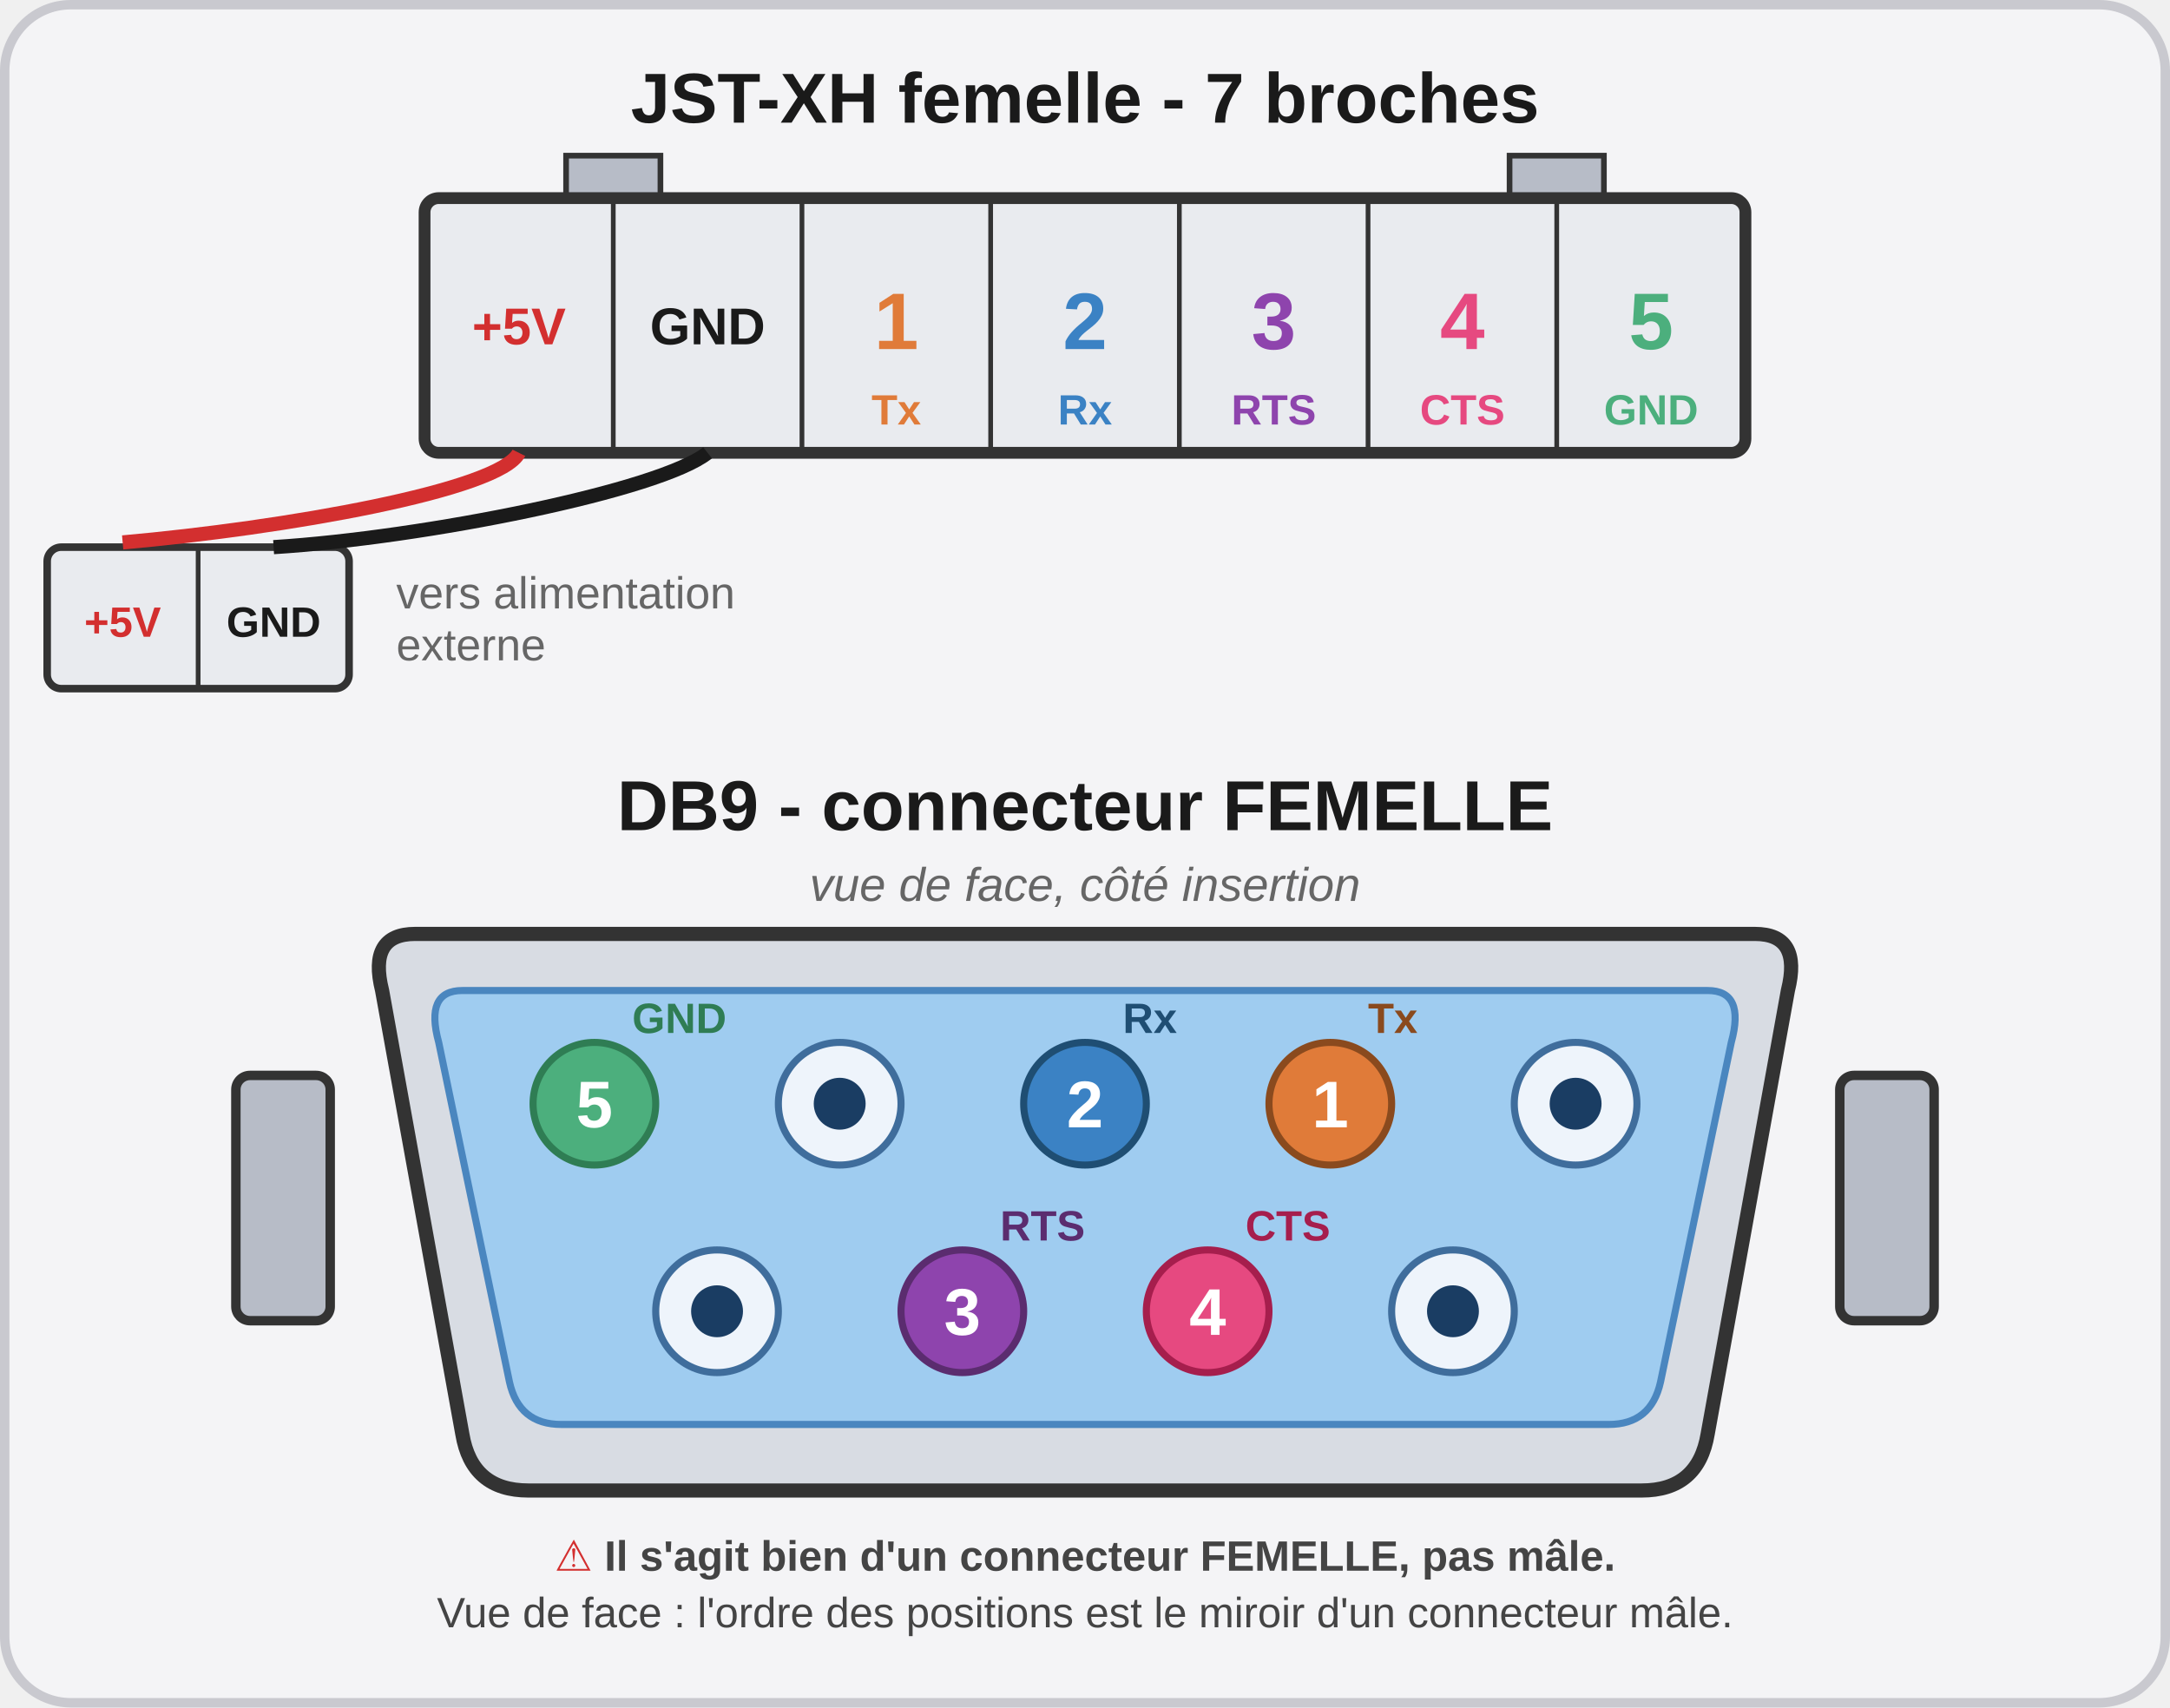
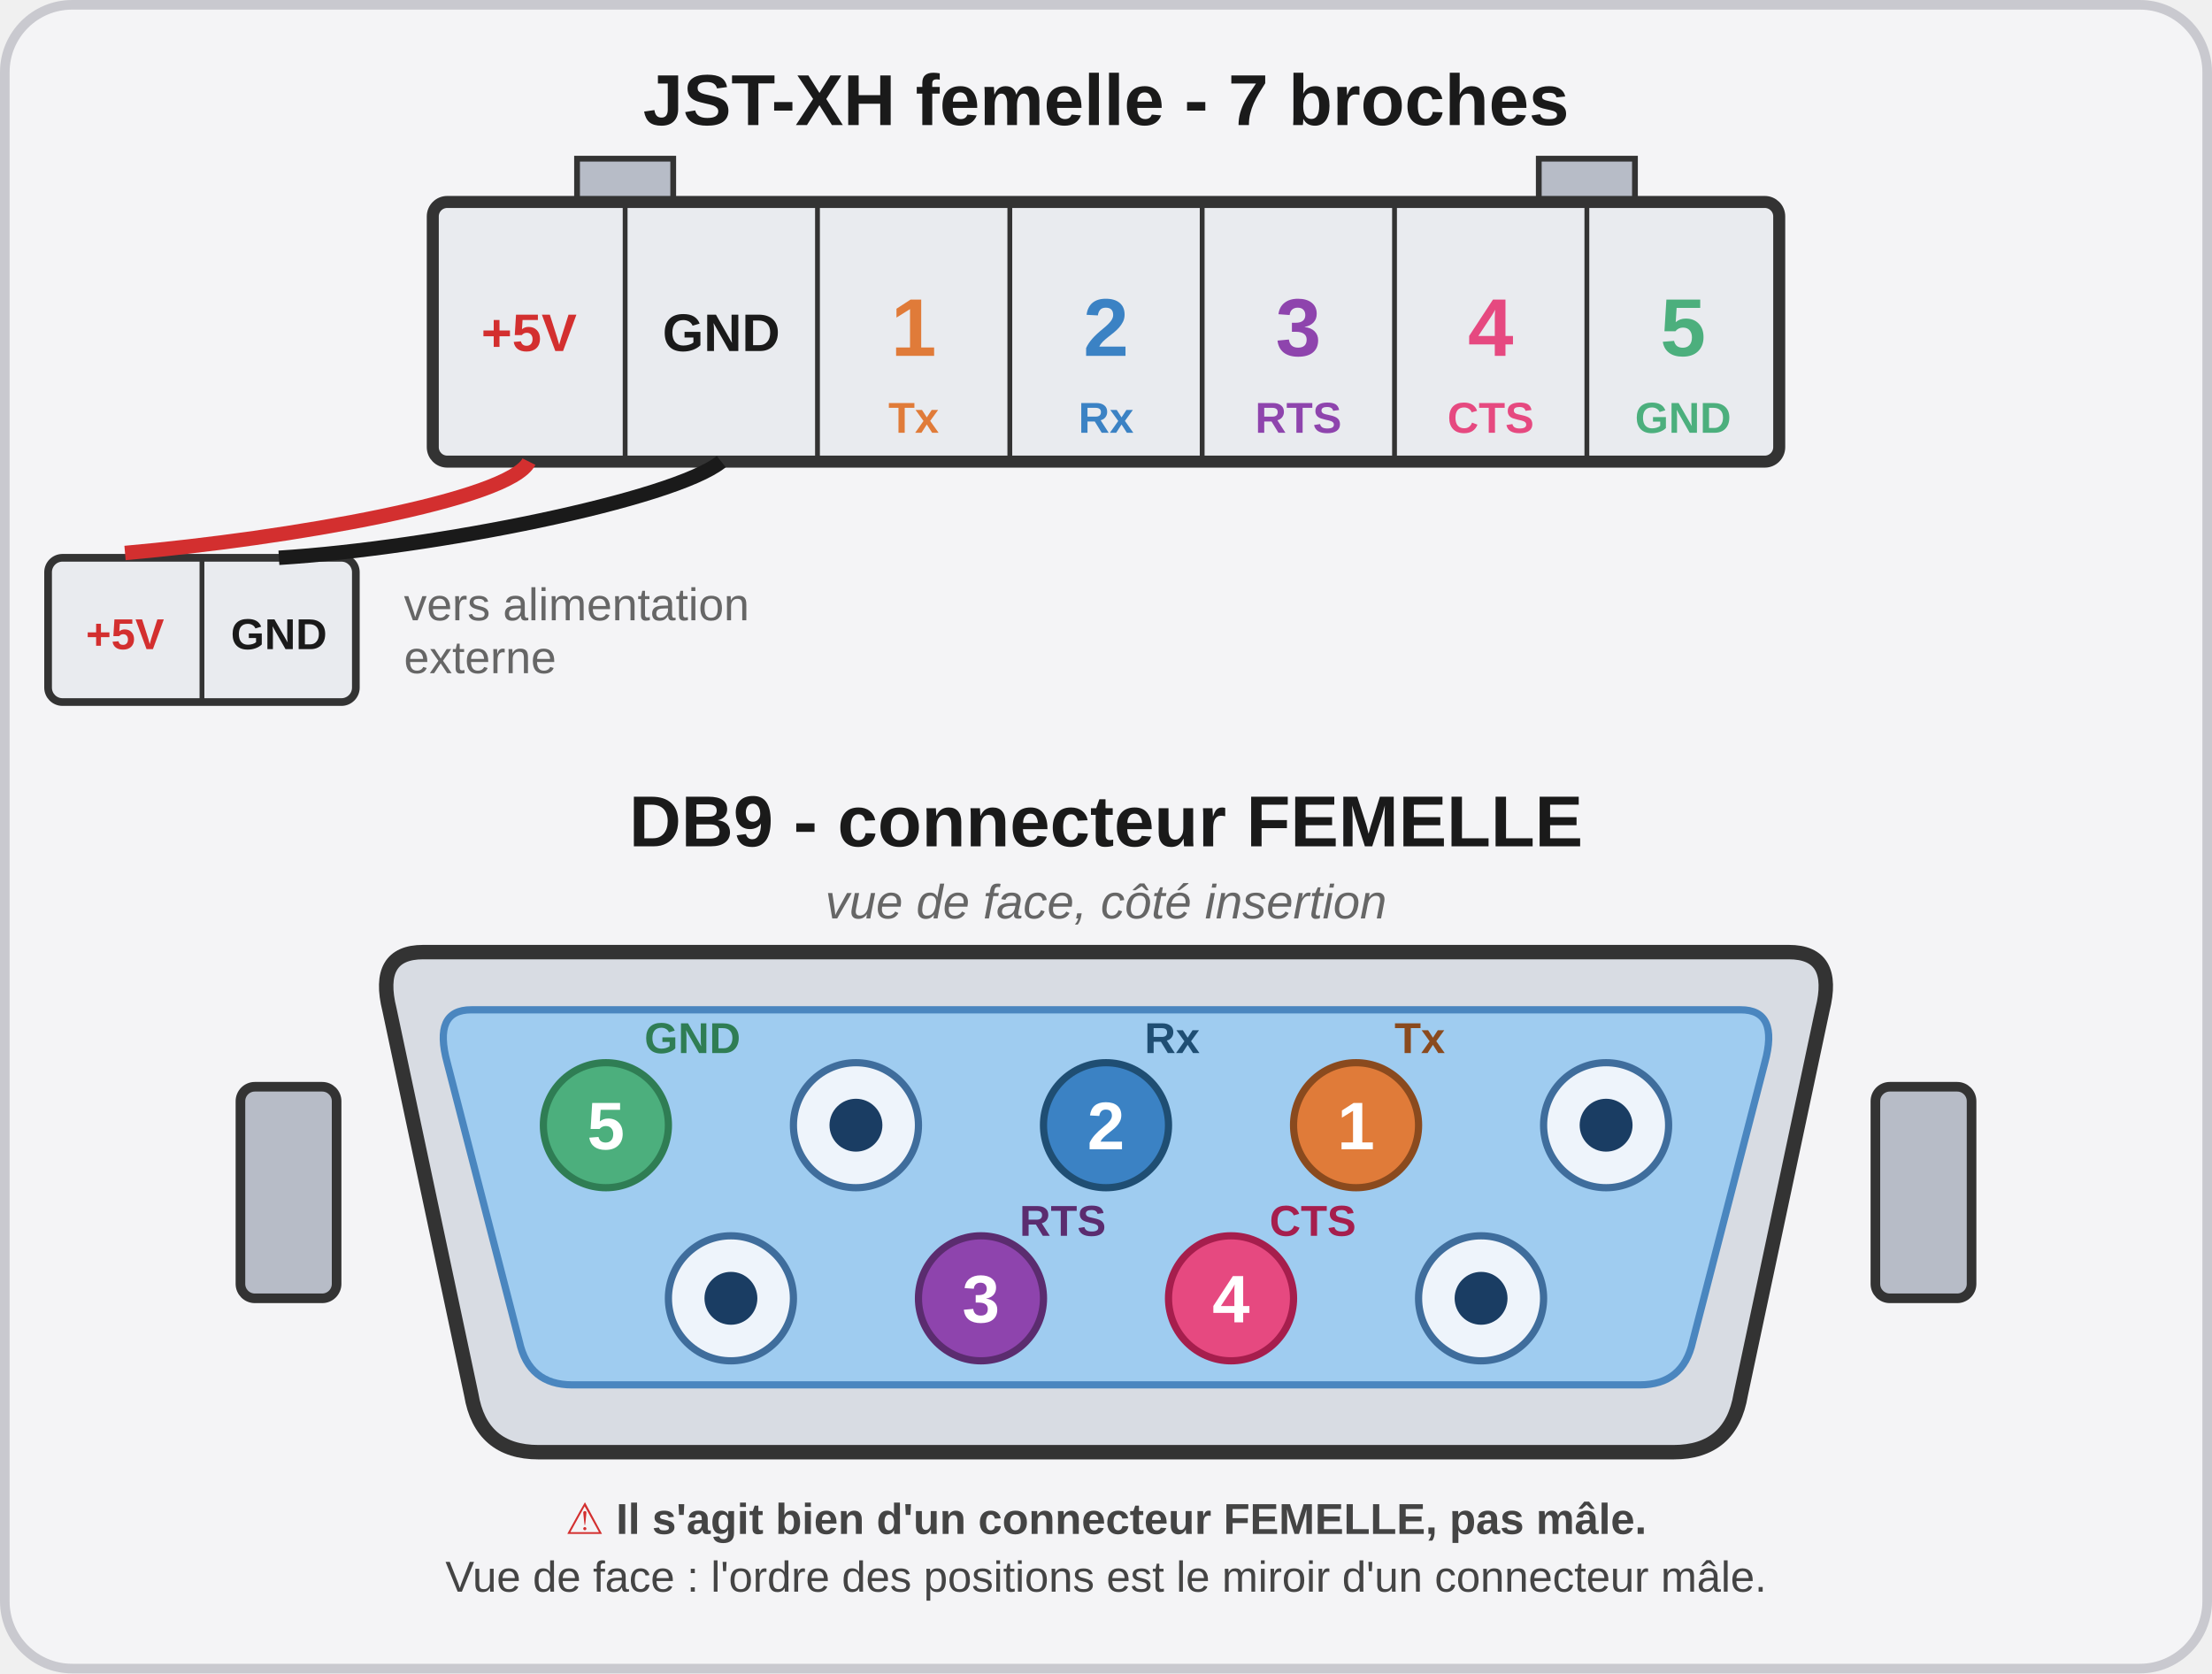
- <svg xmlns="http://www.w3.org/2000/svg" viewBox="90 36 460 362" font-family="Arial, Helvetica, sans-serif">
-   <rect x="91" y="37" width="458" height="360" rx="14" fill="#f4f4f6" stroke="#c9c9cf" stroke-width="2" />
+ <svg xmlns="http://www.w3.org/2000/svg" viewBox="90 36 460 348" font-family="Arial, Helvetica, sans-serif">
+   <rect x="91" y="37" width="458" height="346" rx="14" fill="#f4f4f6" stroke="#c9c9cf" stroke-width="2" />
  <text x="320" y="62" text-anchor="middle" font-size="15" font-weight="bold" fill="#1a1a1a">JST-XH femelle - 7 broches</text>
  <g fill="#b7bcc7" stroke="#333" stroke-width="1.2">
    <rect x="210" y="69" width="20" height="10" />
    <rect x="410" y="69" width="20" height="10" />
  </g>
  <rect x="180" y="78" width="280" height="54" rx="3" fill="#e9ebef" stroke="#333" stroke-width="2.5" />
  <g stroke="#333" stroke-width="1">
    <line x1="220" y1="78" x2="220" y2="132" />
    <line x1="260" y1="78" x2="260" y2="132" />
    <line x1="300" y1="78" x2="300" y2="132" />
    <line x1="340" y1="78" x2="340" y2="132" />
    <line x1="380" y1="78" x2="380" y2="132" />
    <line x1="420" y1="78" x2="420" y2="132" />
  </g>
  <text x="200" y="109" text-anchor="middle" font-size="11" font-weight="bold" fill="#d32f2f">+5V</text>
  <text x="240" y="109" text-anchor="middle" font-size="11" font-weight="bold" fill="#1a1a1a">GND</text>
  <text x="280" y="110" text-anchor="middle" font-size="17" font-weight="bold" fill="#e07b39">1</text>
  <text x="280" y="126" text-anchor="middle" font-size="9" font-weight="bold" fill="#e07b39">Tx</text>
  <text x="320" y="110" text-anchor="middle" font-size="17" font-weight="bold" fill="#3b82c4">2</text>
  <text x="320" y="126" text-anchor="middle" font-size="9" font-weight="bold" fill="#3b82c4">Rx</text>
  <text x="360" y="110" text-anchor="middle" font-size="17" font-weight="bold" fill="#8e44ad">3</text>
  <text x="360" y="126" text-anchor="middle" font-size="9" font-weight="bold" fill="#8e44ad">RTS</text>
  <text x="400" y="110" text-anchor="middle" font-size="17" font-weight="bold" fill="#e64980">4</text>
  <text x="400" y="126" text-anchor="middle" font-size="9" font-weight="bold" fill="#e64980">CTS</text>
  <text x="440" y="110" text-anchor="middle" font-size="17" font-weight="bold" fill="#4caf7d">5</text>
  <text x="440" y="126" text-anchor="middle" font-size="9" font-weight="bold" fill="#4caf7d">GND</text>
  <rect x="100" y="152" width="64" height="30" rx="3" fill="#e9ebef" stroke="#333" stroke-width="1.6" />
  <line x1="132" y1="152" x2="132" y2="182" stroke="#333" stroke-width="1" />
  <text x="116" y="171" text-anchor="middle" font-size="9" font-weight="bold" fill="#d32f2f">+5V</text>
  <text x="148" y="171" text-anchor="middle" font-size="9" font-weight="bold" fill="#1a1a1a">GND</text>
  <text x="174" y="165" font-size="9.5" fill="#666">vers alimentation</text>
  <text x="174" y="176" font-size="9.5" fill="#666">externe</text>
  <path d="M 200,132 C 196,140 150,148 116,151" fill="none" stroke="#d32f2f" stroke-width="3" />
  <path d="M 240,132 C 230,140 180,150 148,152" fill="none" stroke="#1a1a1a" stroke-width="3" />
  <g transform="translate(0,-6)">
    <text x="320" y="218" text-anchor="middle" font-size="15" font-weight="bold" fill="#1a1a1a">DB9 - connecteur FEMELLE</text>
    <text x="320" y="233" text-anchor="middle" font-size="10" font-style="italic" fill="#666">vue de face, côté insertion</text>
-     <rect x="140" y="270" width="20" height="52" rx="3" fill="#b7bcc7" stroke="#333" stroke-width="2" />
-     <rect x="480" y="270" width="20" height="52" rx="3" fill="#b7bcc7" stroke="#333" stroke-width="2" />
-     <path d="M 178,240 L 462,240 Q 472,240 469,252 L 452,346 Q 450,358 438,358 L 202,358 Q 190,358 188,346 L 171,252 Q 168,240 178,240 Z" fill="#d8dce3" stroke="#333" stroke-width="3" stroke-linejoin="round" />
-     <path d="M 188,252 L 452,252 Q 460,252 457,263 L 442,335 Q 440,344 431,344 L 209,344 Q 200,344 198,335 L 183,263 Q 180,252 188,252 Z" fill="#9fccf0" stroke="#4a86bf" stroke-width="1.5" stroke-linejoin="round" />
+     <rect x="140" y="268" width="20" height="44" rx="3" fill="#b7bcc7" stroke="#333" stroke-width="2" />
+     <rect x="480" y="268" width="20" height="44" rx="3" fill="#b7bcc7" stroke="#333" stroke-width="2" />
+     <path d="M 178,240 L 462,240 Q 472,240 469,252 L 452,332 Q 450,344 438,344 L 202,344 Q 190,344 188,332 L 171,252 Q 168,240 178,240 Z" fill="#d8dce3" stroke="#333" stroke-width="3" stroke-linejoin="round" />
+     <path d="M 188,252 L 452,252 Q 460,252 457,263 L 442,321 Q 440,330 431,330 L 209,330 Q 200,330 198,321 L 183,263 Q 180,252 188,252 Z" fill="#9fccf0" stroke="#4a86bf" stroke-width="1.5" stroke-linejoin="round" />
    <g>
      <circle cx="268" cy="276" r="13" fill="#eef4fb" stroke="#3f6d9c" stroke-width="1.5" />
      <circle cx="268" cy="276" r="5.5" fill="#1a3d63" />
      <circle cx="424" cy="276" r="13" fill="#eef4fb" stroke="#3f6d9c" stroke-width="1.5" />
      <circle cx="424" cy="276" r="5.5" fill="#1a3d63" />
-       <circle cx="242" cy="320" r="13" fill="#eef4fb" stroke="#3f6d9c" stroke-width="1.5" />
-       <circle cx="242" cy="320" r="5.5" fill="#1a3d63" />
-       <circle cx="398" cy="320" r="13" fill="#eef4fb" stroke="#3f6d9c" stroke-width="1.5" />
-       <circle cx="398" cy="320" r="5.5" fill="#1a3d63" />
+       <circle cx="242" cy="312" r="13" fill="#eef4fb" stroke="#3f6d9c" stroke-width="1.5" />
+       <circle cx="242" cy="312" r="5.5" fill="#1a3d63" />
+       <circle cx="398" cy="312" r="13" fill="#eef4fb" stroke="#3f6d9c" stroke-width="1.5" />
+       <circle cx="398" cy="312" r="5.5" fill="#1a3d63" />
    </g>
    <circle cx="216" cy="276" r="13" fill="#4caf7d" stroke="#2f7d54" stroke-width="1.5" />
    <text x="216" y="281" text-anchor="middle" font-size="14" font-weight="bold" fill="#fff">5</text>
    <text x="224" y="261" text-anchor="start" font-size="9" font-weight="bold" fill="#2f7d54">GND</text>
    <circle cx="320" cy="276" r="13" fill="#3b82c4" stroke="#1f4e73" stroke-width="1.5" />
    <text x="320" y="281" text-anchor="middle" font-size="14" font-weight="bold" fill="#fff">2</text>
    <text x="328" y="261" text-anchor="start" font-size="9" font-weight="bold" fill="#1f4e73">Rx</text>
    <circle cx="372" cy="276" r="13" fill="#e07b39" stroke="#8a4a1e" stroke-width="1.5" />
    <text x="372" y="281" text-anchor="middle" font-size="14" font-weight="bold" fill="#fff">1</text>
    <text x="380" y="261" text-anchor="start" font-size="9" font-weight="bold" fill="#8a4a1e">Tx</text>
-     <circle cx="294" cy="320" r="13" fill="#8e44ad" stroke="#5b2c6f" stroke-width="1.5" />
-     <text x="294" y="325" text-anchor="middle" font-size="14" font-weight="bold" fill="#fff">3</text>
-     <text x="302" y="305" text-anchor="start" font-size="9" font-weight="bold" fill="#5b2c6f">RTS</text>
-     <circle cx="346" cy="320" r="13" fill="#e64980" stroke="#a61e4d" stroke-width="1.5" />
-     <text x="346" y="325" text-anchor="middle" font-size="14" font-weight="bold" fill="#fff">4</text>
-     <text x="354" y="305" text-anchor="start" font-size="9" font-weight="bold" fill="#a61e4d">CTS</text>
-     <text x="320" y="375" text-anchor="middle" font-size="9" font-weight="bold" fill="#444">
+     <circle cx="294" cy="312" r="13" fill="#8e44ad" stroke="#5b2c6f" stroke-width="1.5" />
+     <text x="294" y="317" text-anchor="middle" font-size="14" font-weight="bold" fill="#fff">3</text>
+     <text x="302" y="299" text-anchor="start" font-size="9" font-weight="bold" fill="#5b2c6f">RTS</text>
+     <circle cx="346" cy="312" r="13" fill="#e64980" stroke="#a61e4d" stroke-width="1.5" />
+     <text x="346" y="317" text-anchor="middle" font-size="14" font-weight="bold" fill="#fff">4</text>
+     <text x="354" y="299" text-anchor="start" font-size="9" font-weight="bold" fill="#a61e4d">CTS</text>
+     <text x="320" y="361" text-anchor="middle" font-size="9" font-weight="bold" fill="#444">
      <tspan fill="#d32f2f">⚠</tspan> Il s'agit bien d'un connecteur FEMELLE, pas mâle.</text>
-     <text x="320" y="387" text-anchor="middle" font-size="9" fill="#444">Vue de face : l'ordre des positions est le miroir d'un connecteur mâle.</text>
+     <text x="320" y="373" text-anchor="middle" font-size="9" fill="#444">Vue de face : l'ordre des positions est le miroir d'un connecteur mâle.</text>
  </g>
</svg>
